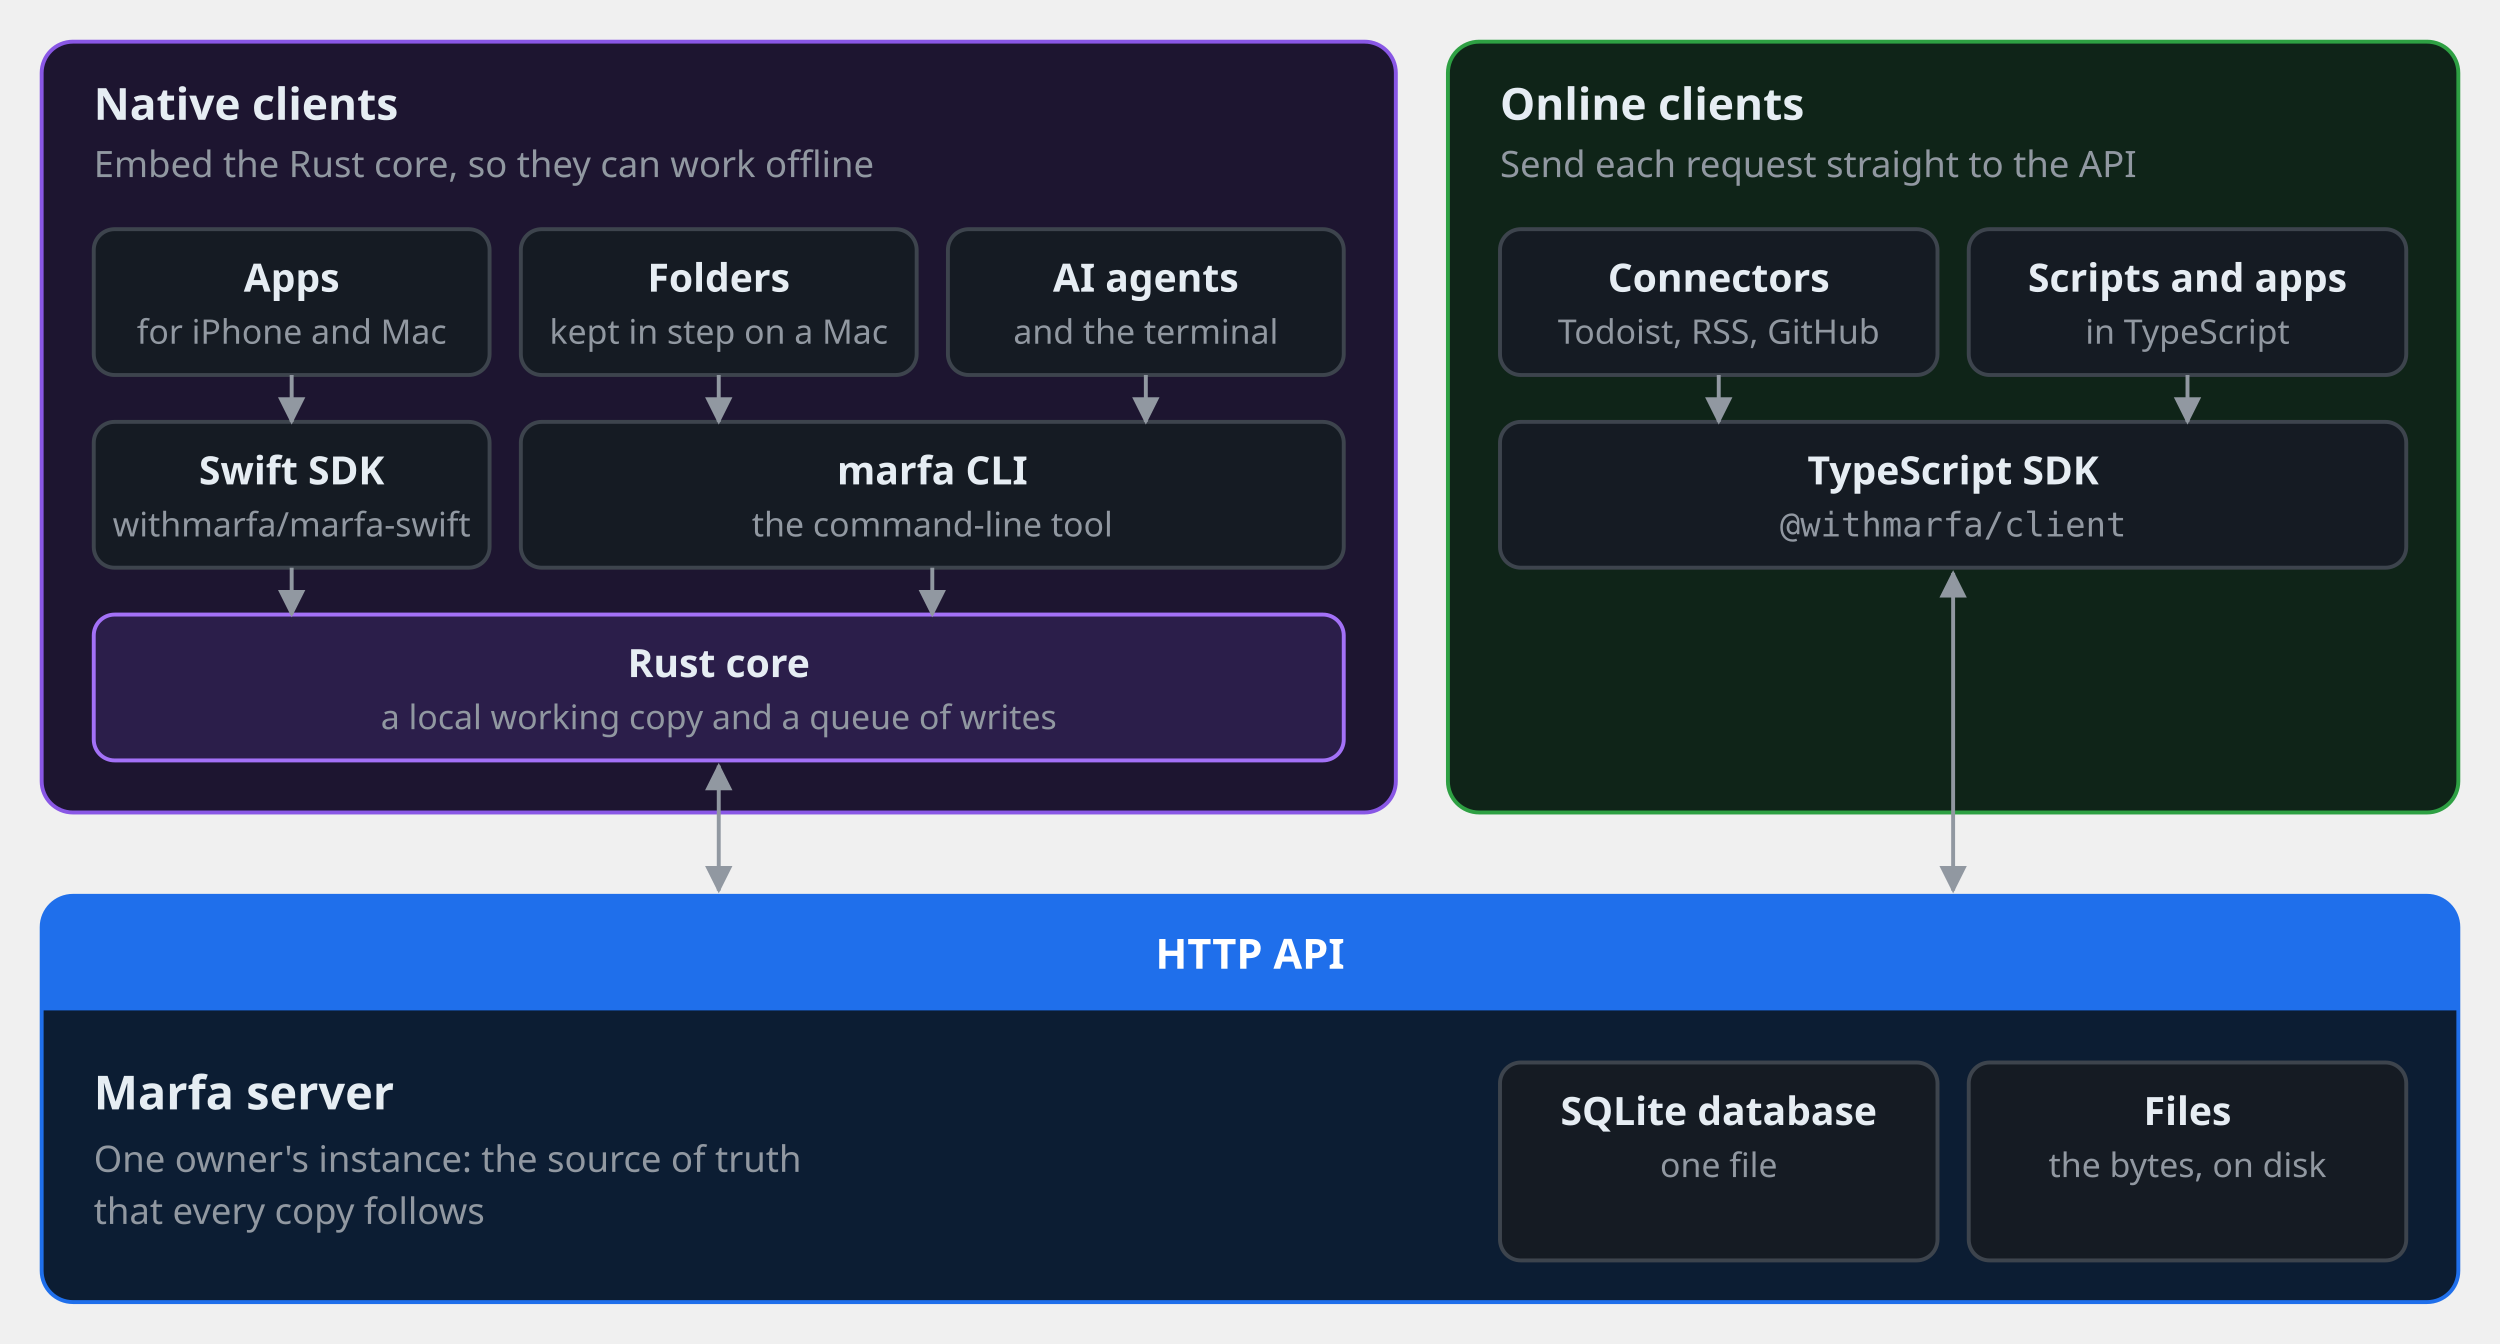
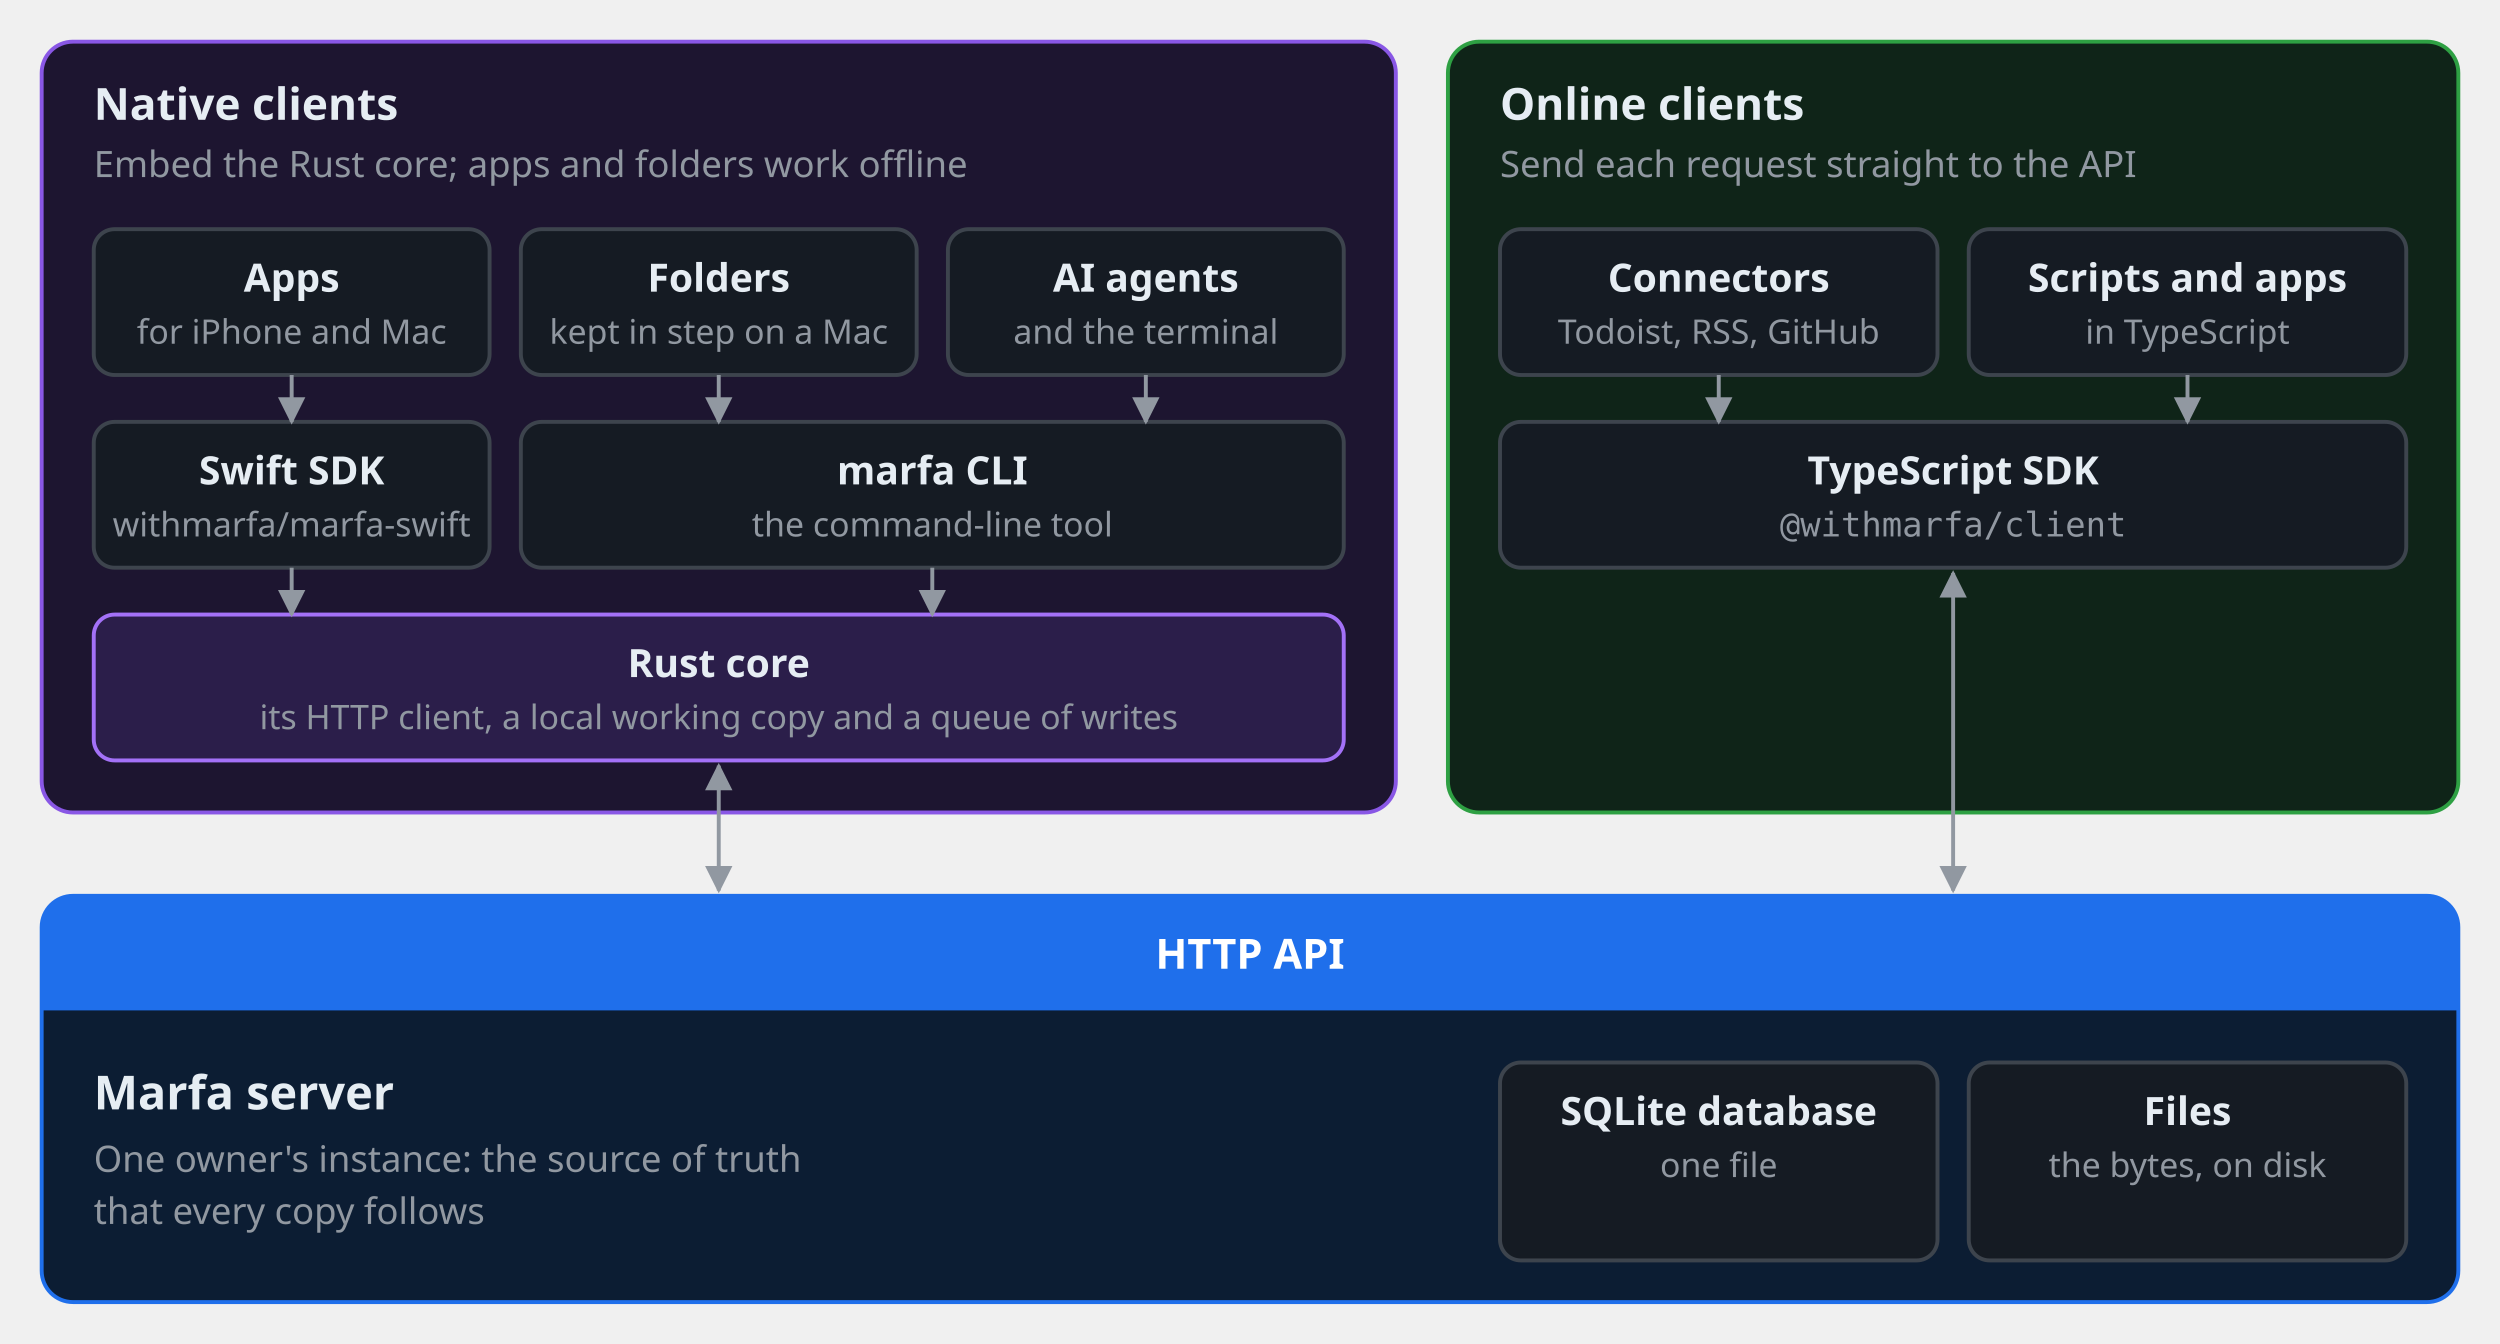
<svg xmlns="http://www.w3.org/2000/svg" width="960" height="516" viewBox="0 0 960 516" font-family="-apple-system, BlinkMacSystemFont, 'Segoe UI', 'Noto Sans', Helvetica, Arial, sans-serif" role="img" aria-labelledby="title desc">
  <defs>
    <marker id="head" viewBox="0 0 10 10" refX="9" refY="5" markerWidth="7" markerHeight="7" orient="auto-start-reverse">
      <path d="M0 0 L10 5 L0 10 z" fill="#9198a1" />
    </marker>
  </defs>
  <rect x="16" y="16" width="520" height="296" rx="12" fill="#1d1530" stroke="#8957e5" stroke-width="1.5" />
  <text x="36" y="46" font-size="17" font-weight="700" fill="#e6edf3" text-anchor="start">Native clients</text>
-   <text x="36" y="68" font-size="14" font-weight="400" fill="#9198a1" text-anchor="start">Embed the Rust core, so they can work offline</text>
+   <text x="36" y="68" font-size="14" font-weight="400" fill="#9198a1" text-anchor="start">Embed the Rust core; apps and folders work offline</text>
  <rect x="36" y="88" width="152" height="56" rx="8" fill="#151b23" stroke="#3d444d" stroke-width="1.5" />
  <text x="112.0" y="112" font-size="15" font-weight="600" fill="#e6edf3" text-anchor="middle">Apps</text>
  <text x="112.0" y="132" font-size="13" font-weight="400" fill="#9198a1" text-anchor="middle">for iPhone and Mac</text>
  <rect x="200" y="88" width="152" height="56" rx="8" fill="#151b23" stroke="#3d444d" stroke-width="1.5" />
  <text x="276.0" y="112" font-size="15" font-weight="600" fill="#e6edf3" text-anchor="middle">Folders</text>
  <text x="276.0" y="132" font-size="13" font-weight="400" fill="#9198a1" text-anchor="middle">kept in step on a Mac</text>
  <rect x="364" y="88" width="152" height="56" rx="8" fill="#151b23" stroke="#3d444d" stroke-width="1.5" />
  <text x="440.0" y="112" font-size="15" font-weight="600" fill="#e6edf3" text-anchor="middle">AI agents</text>
  <text x="440.0" y="132" font-size="13" font-weight="400" fill="#9198a1" text-anchor="middle">and the terminal</text>
  <rect x="36" y="162" width="152" height="56" rx="8" fill="#151b23" stroke="#3d444d" stroke-width="1.5" />
  <text x="112.0" y="186" font-size="15" font-weight="600" fill="#e6edf3" text-anchor="middle">Swift SDK</text>
  <text x="112.0" y="206" font-size="13" font-weight="400" fill="#9198a1" text-anchor="middle">withmarfa/marfa-swift</text>
  <rect x="200" y="162" width="316" height="56" rx="8" fill="#151b23" stroke="#3d444d" stroke-width="1.5" />
  <text x="358.0" y="186" font-size="15" font-weight="600" fill="#e6edf3" text-anchor="middle">marfa CLI</text>
  <text x="358.0" y="206" font-size="13" font-weight="400" fill="#9198a1" text-anchor="middle">the command-line tool</text>
  <rect x="36" y="236" width="480" height="56" rx="8" fill="#2b1e4a" stroke="#a371f7" stroke-width="1.5" />
  <text x="276.0" y="260" font-size="15" font-weight="600" fill="#e6edf3" text-anchor="middle">Rust core</text>
-   <text x="276.0" y="280" font-size="13" font-weight="400" fill="#9198a1" text-anchor="middle">a local working copy and a queue of writes</text>
+   <text x="276.0" y="280" font-size="13" font-weight="400" fill="#9198a1" text-anchor="middle">its HTTP client, a local working copy and a queue of writes</text>
  <line x1="112.0" y1="144" x2="112.0" y2="162" stroke="#9198a1" stroke-width="1.5" marker-end="url(#head)" />
  <line x1="276.0" y1="144" x2="276.0" y2="162" stroke="#9198a1" stroke-width="1.5" marker-end="url(#head)" />
  <line x1="440.0" y1="144" x2="440.0" y2="162" stroke="#9198a1" stroke-width="1.5" marker-end="url(#head)" />
  <line x1="112.0" y1="218" x2="112.0" y2="236" stroke="#9198a1" stroke-width="1.5" marker-end="url(#head)" />
  <line x1="358.0" y1="218" x2="358.0" y2="236" stroke="#9198a1" stroke-width="1.5" marker-end="url(#head)" />
  <rect x="556" y="16" width="388" height="296" rx="12" fill="#0f2418" stroke="#2ea043" stroke-width="1.5" />
  <text x="576" y="46" font-size="17" font-weight="700" fill="#e6edf3" text-anchor="start">Online clients</text>
  <text x="576" y="68" font-size="14" font-weight="400" fill="#9198a1" text-anchor="start">Send each request straight to the API</text>
  <rect x="576" y="88" width="168.0" height="56" rx="8" fill="#151b23" stroke="#3d444d" stroke-width="1.5" />
  <text x="660.0" y="112" font-size="15" font-weight="600" fill="#e6edf3" text-anchor="middle">Connectors</text>
  <text x="660.0" y="132" font-size="13" font-weight="400" fill="#9198a1" text-anchor="middle">Todoist, RSS, GitHub</text>
  <rect x="756.0" y="88" width="168.0" height="56" rx="8" fill="#151b23" stroke="#3d444d" stroke-width="1.5" />
  <text x="840.0" y="112" font-size="15" font-weight="600" fill="#e6edf3" text-anchor="middle">Scripts and apps</text>
  <text x="840.0" y="132" font-size="13" font-weight="400" fill="#9198a1" text-anchor="middle">in TypeScript</text>
  <rect x="576" y="162" width="348" height="56" rx="8" fill="#151b23" stroke="#3d444d" stroke-width="1.5" />
  <text x="750.0" y="186" font-size="15" font-weight="600" fill="#e6edf3" text-anchor="middle">TypeScript SDK</text>
  <text x="750.0" y="206" font-size="13" font-weight="400" fill="#9198a1" text-anchor="middle" font-family="ui-monospace, SFMono-Regular, Menlo, Consolas, monospace">@withmarfa/client</text>
  <line x1="660.0" y1="144" x2="660.0" y2="162" stroke="#9198a1" stroke-width="1.5" marker-end="url(#head)" />
  <line x1="840.0" y1="144" x2="840.0" y2="162" stroke="#9198a1" stroke-width="1.5" marker-end="url(#head)" />
  <rect x="16" y="344" width="928" height="156" rx="12" fill="#0c1d33" stroke="#1f6feb" stroke-width="1.5" />
  <path d="M16 356 a12 12 0 0 1 12 -12 h904 a12 12 0 0 1 12 12 v32 h-928 z" fill="#1f6feb" />
  <text x="480.0" y="372" font-size="16" font-weight="700" fill="#ffffff" text-anchor="middle">HTTP API</text>
  <text x="36" y="426" font-size="18" font-weight="700" fill="#e6edf3" text-anchor="start">Marfa server</text>
  <text x="36" y="450" font-size="14" font-weight="400" fill="#9198a1" text-anchor="start">One owner's instance: the source of truth</text>
  <text x="36" y="470" font-size="14" font-weight="400" fill="#9198a1" text-anchor="start">that every copy follows</text>
  <rect x="576" y="408" width="168.0" height="76" rx="8" fill="#151b23" stroke="#3d444d" stroke-width="1.5" />
  <text x="660.0" y="432" font-size="15" font-weight="600" fill="#e6edf3" text-anchor="middle">SQLite database</text>
  <text x="660.0" y="452" font-size="13" font-weight="400" fill="#9198a1" text-anchor="middle">one file</text>
  <rect x="756.0" y="408" width="168.0" height="76" rx="8" fill="#151b23" stroke="#3d444d" stroke-width="1.5" />
  <text x="840.0" y="432" font-size="15" font-weight="600" fill="#e6edf3" text-anchor="middle">Files</text>
  <text x="840.0" y="452" font-size="13" font-weight="400" fill="#9198a1" text-anchor="middle">the bytes, on disk</text>
  <line x1="276.0" y1="294" x2="276.0" y2="342" stroke="#9198a1" stroke-width="1.5" marker-start="url(#head)" marker-end="url(#head)" />
  <line x1="750.0" y1="220" x2="750.0" y2="342" stroke="#9198a1" stroke-width="1.5" marker-start="url(#head)" marker-end="url(#head)" />
</svg>
